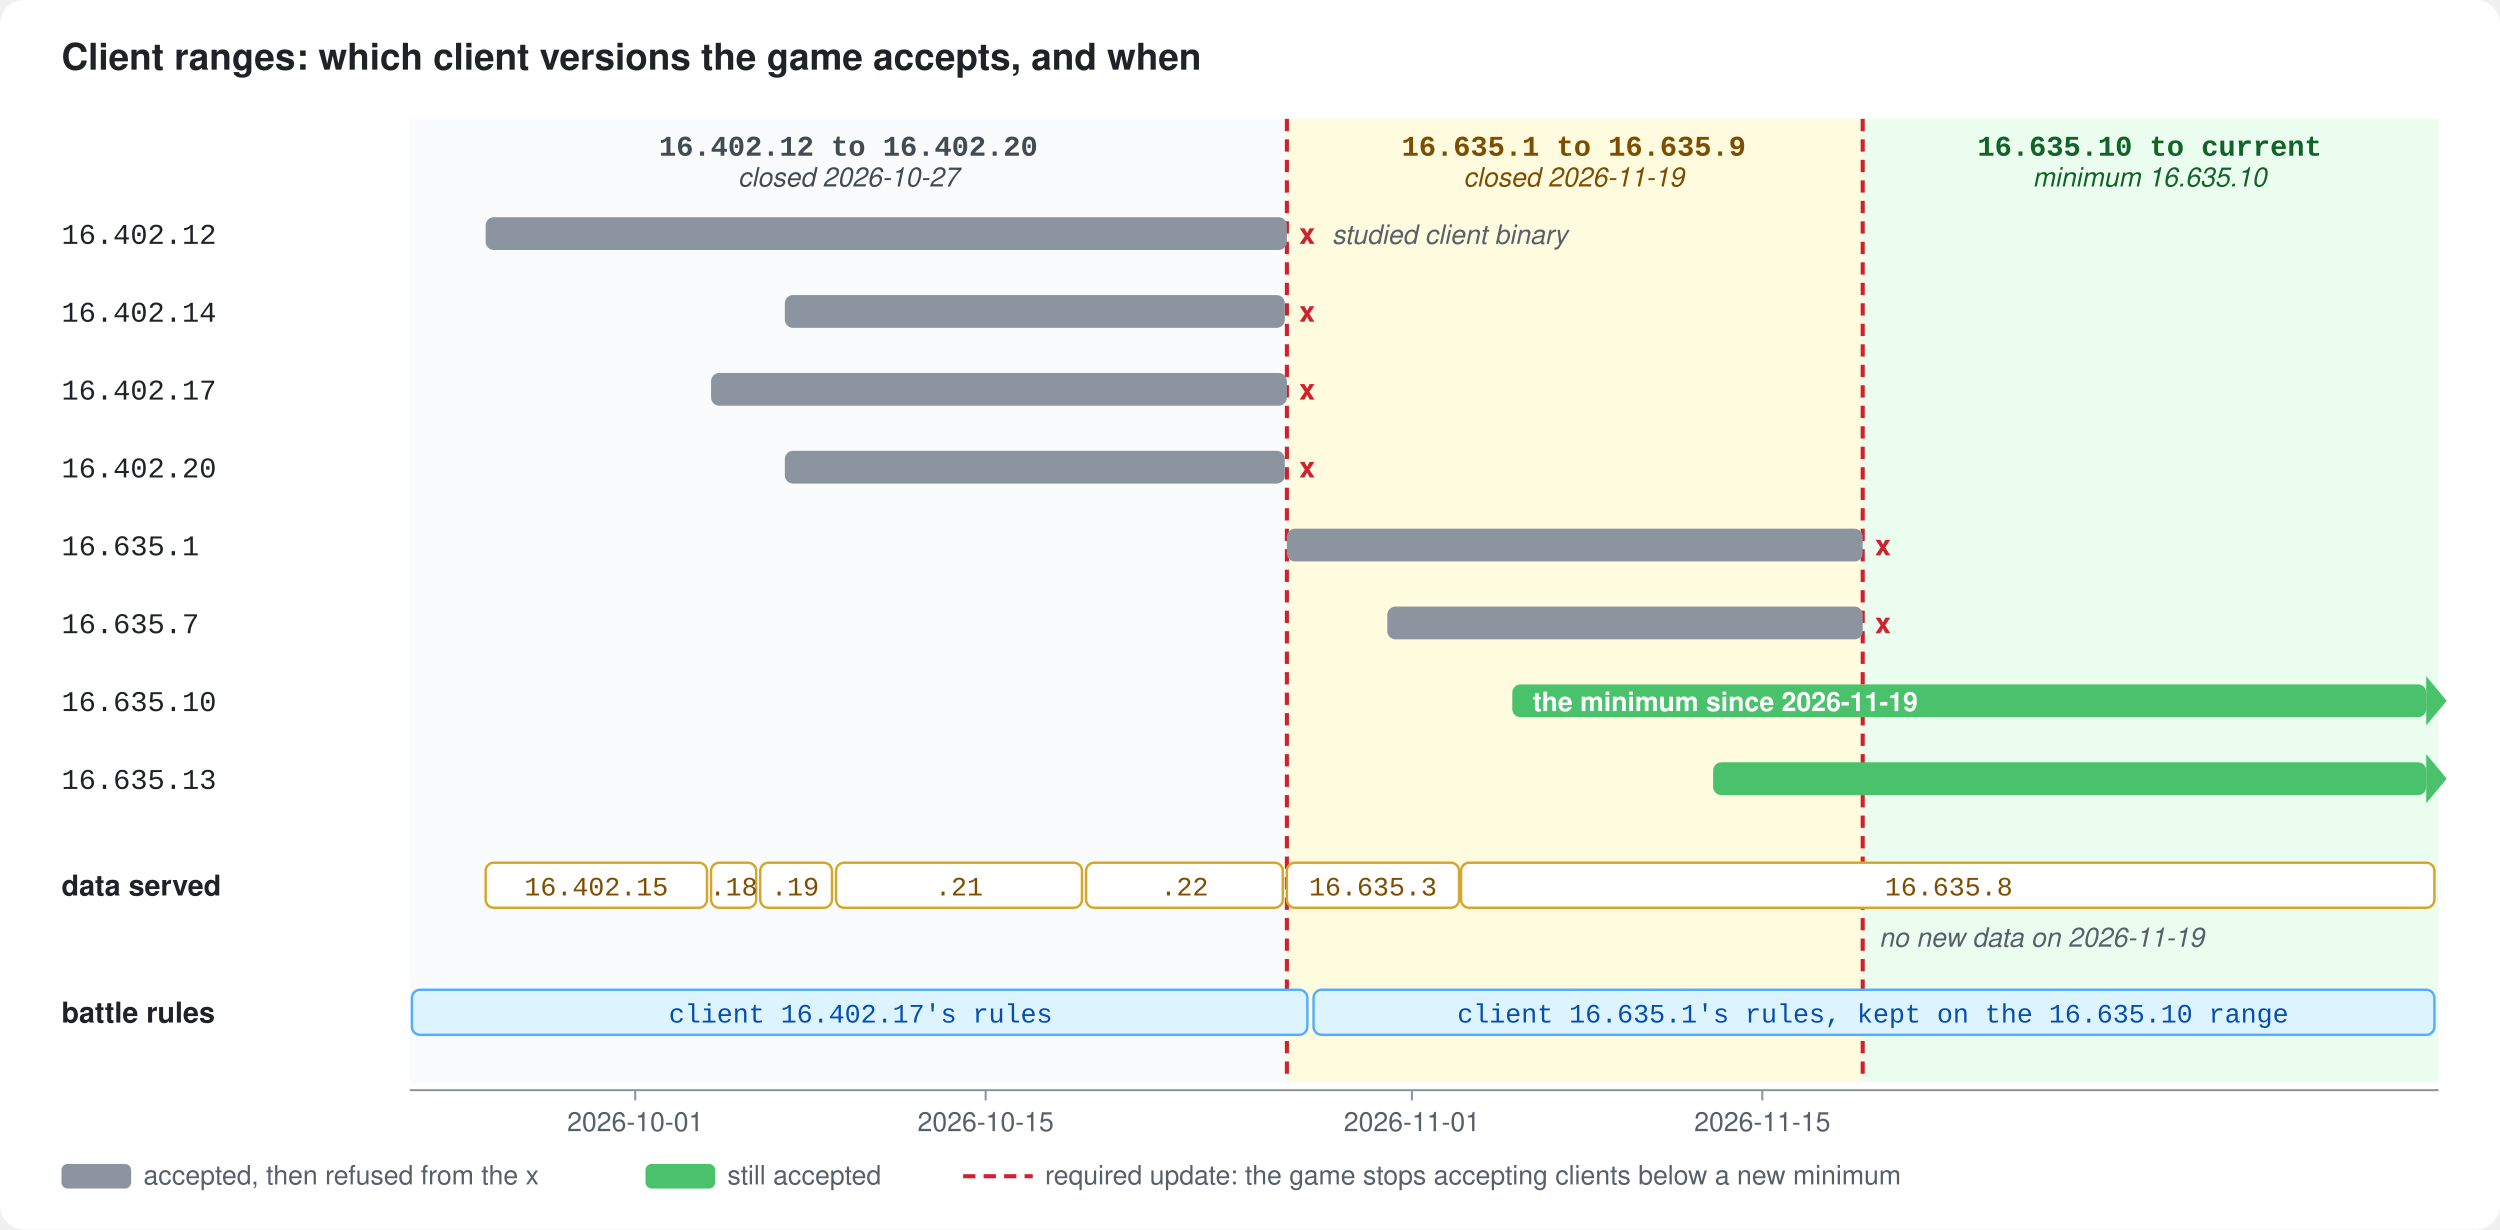
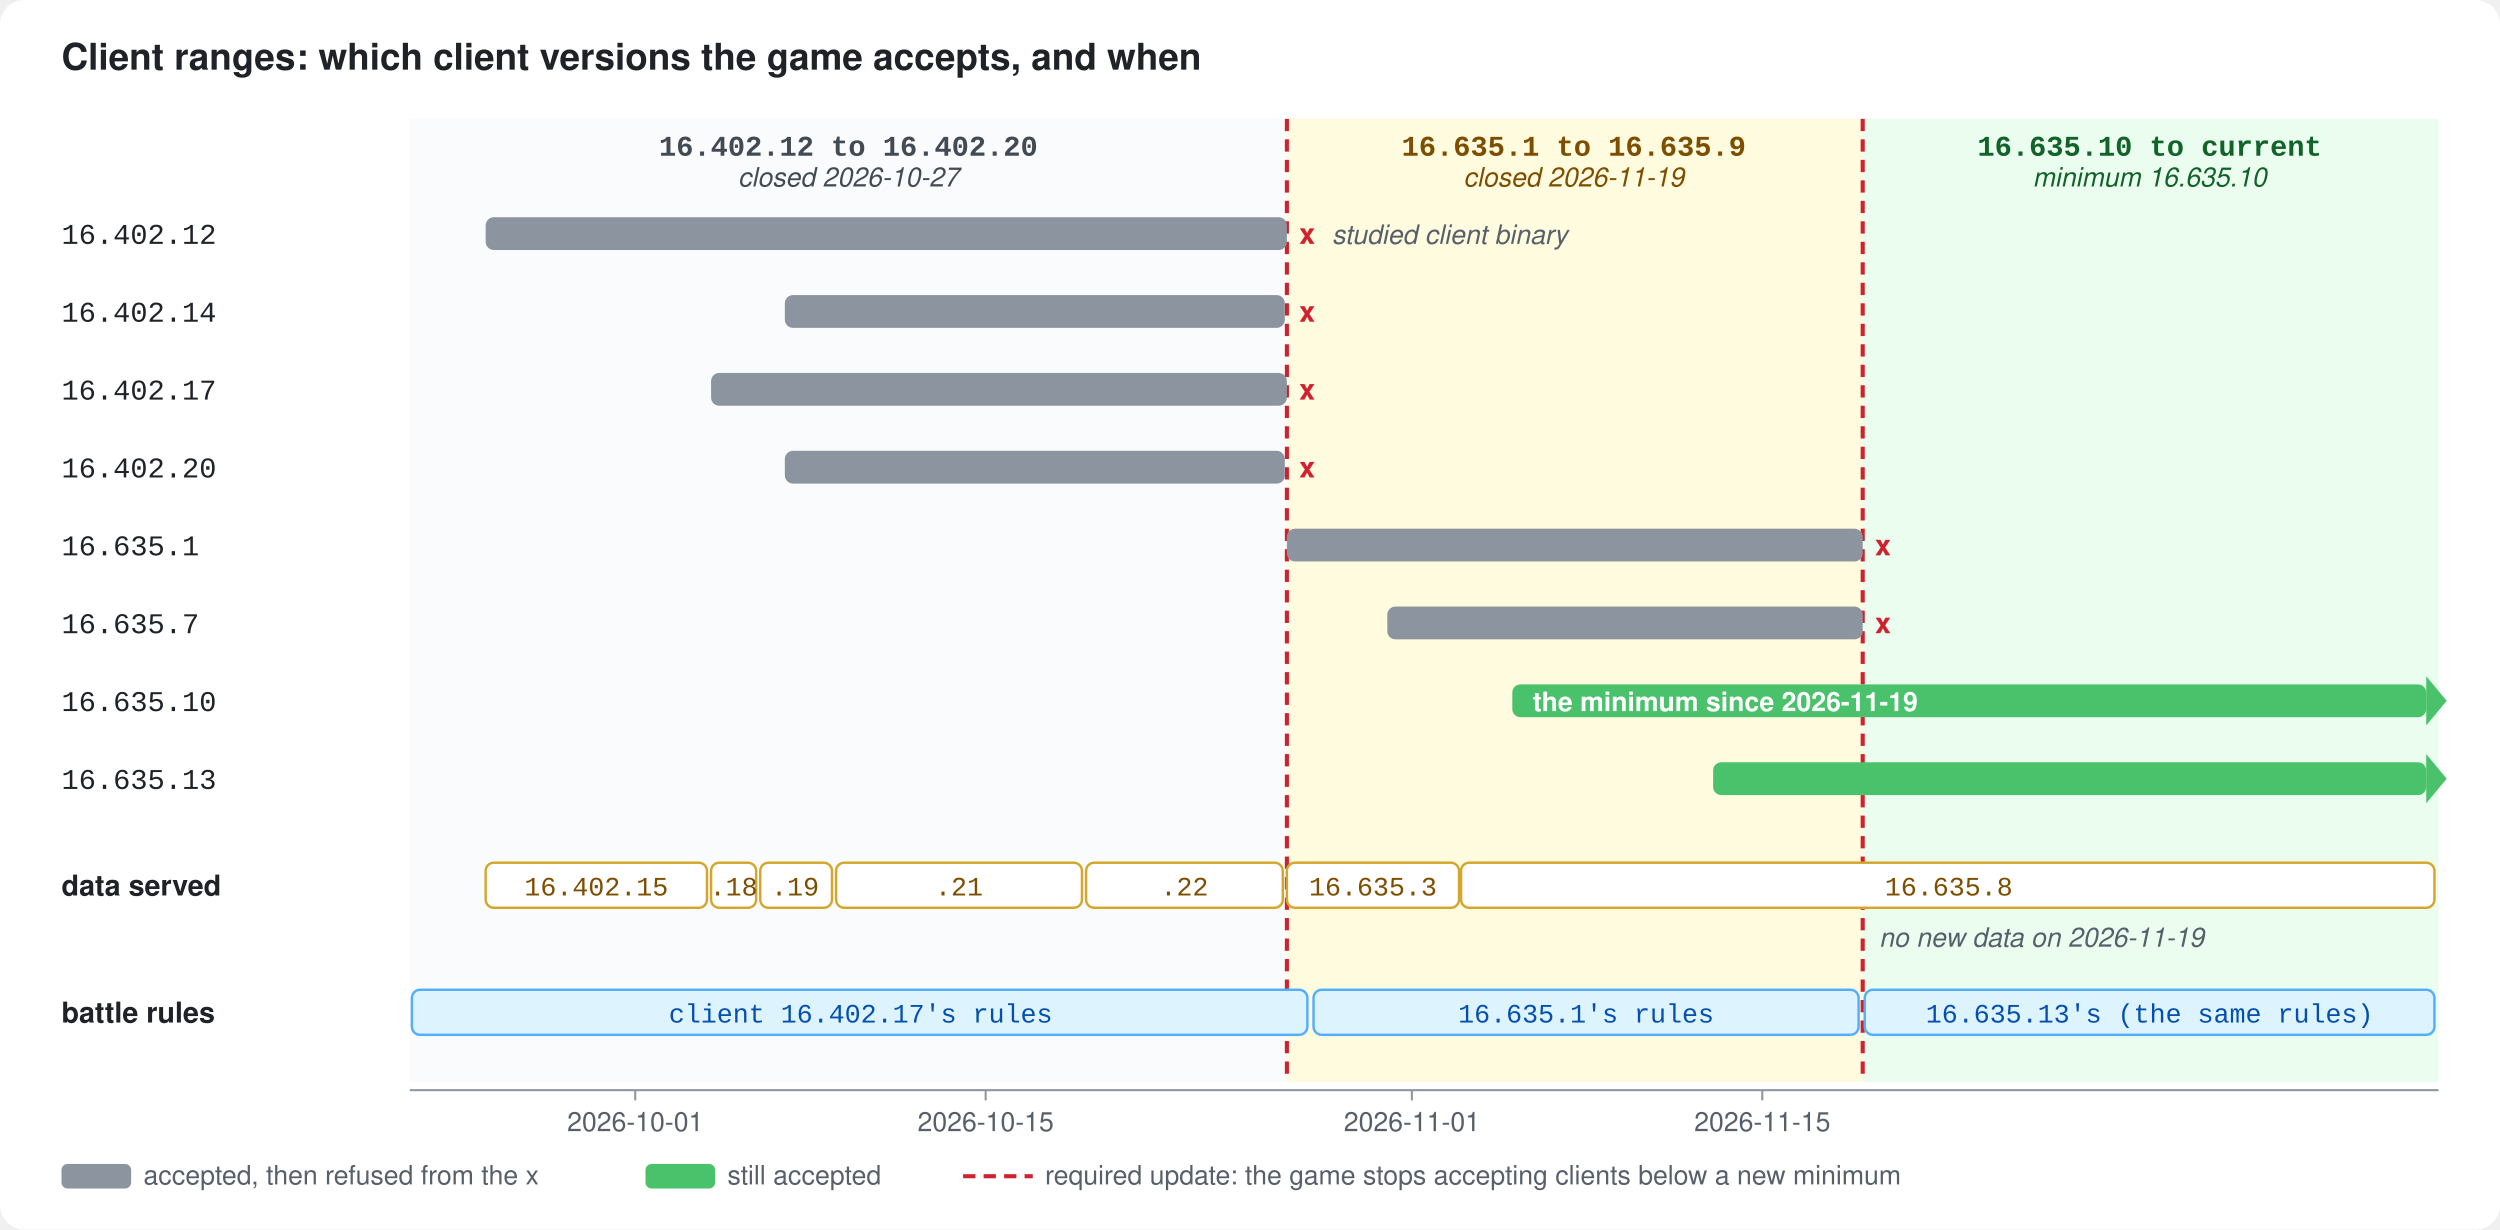
<svg xmlns="http://www.w3.org/2000/svg" width="1220" height="600" viewBox="0 0 1220 600" role="img" aria-label="Client ranges on a timeline: which client versions the game accepted when, the data served, and the battle rules the simulator follows">
  <defs>
    <marker id="head" viewBox="0 0 10 10" refX="9" refY="5" markerWidth="8" markerHeight="8" orient="auto-start-reverse">
      <path d="M0,0 L10,5 L0,10 z" fill="#57606a" />
    </marker>
    <style>.s{font-family:-apple-system, BlinkMacSystemFont, 'Segoe UI', Helvetica, Arial, sans-serif} .m{font-family:ui-monospace, SFMono-Regular, Menlo, Consolas, 'Liberation Mono', monospace; white-space:pre}</style>
  </defs>
  <rect x="0" y="0" width="1220" height="600" rx="12" fill="#ffffff" />
  <text x="30" y="34" class="s" font-size="18" font-weight="600" fill="#1f2328">Client ranges: which client versions the game accepts, and when</text>
  <rect x="200" y="58" width="428" height="470" fill="#f6f8fa" opacity="0.55" />
  <text x="414" y="76" class="m" font-size="14" font-weight="600" text-anchor="middle" fill="#424a53">16.402.12 to 16.402.20</text>
  <text x="414" y="91" class="s" font-size="13" font-style="italic" text-anchor="middle" fill="#424a53">closed 2026-10-27</text>
  <rect x="628" y="58" width="281" height="470" fill="#fff8c5" opacity="0.55" />
  <text x="768" y="76" class="m" font-size="14" font-weight="600" text-anchor="middle" fill="#7d4e00">16.635.1 to 16.635.9</text>
  <text x="768" y="91" class="s" font-size="13" font-style="italic" text-anchor="middle" fill="#7d4e00">closed 2026-11-19</text>
  <rect x="909" y="58" width="281" height="470" fill="#dafbe1" opacity="0.55" />
  <text x="1049" y="76" class="m" font-size="14" font-weight="600" text-anchor="middle" fill="#116329">16.635.10 to current</text>
  <text x="1049" y="91" class="s" font-size="13" font-style="italic" text-anchor="middle" fill="#116329">minimum 16.635.10</text>
  <line x1="200" y1="532" x2="1190" y2="532" stroke="#8c959f" stroke-width="1" />
  <line x1="310" y1="532" x2="310" y2="537" stroke="#8c959f" stroke-width="1" />
  <text x="310" y="552" class="s" font-size="13" text-anchor="middle" fill="#57606a">2026-10-01</text>
  <line x1="481" y1="532" x2="481" y2="537" stroke="#8c959f" stroke-width="1" />
  <text x="481" y="552" class="s" font-size="13" text-anchor="middle" fill="#57606a">2026-10-15</text>
  <line x1="689" y1="532" x2="689" y2="537" stroke="#8c959f" stroke-width="1" />
  <text x="689" y="552" class="s" font-size="13" text-anchor="middle" fill="#57606a">2026-11-01</text>
  <line x1="860" y1="532" x2="860" y2="537" stroke="#8c959f" stroke-width="1" />
  <text x="860" y="552" class="s" font-size="13" text-anchor="middle" fill="#57606a">2026-11-15</text>
  <line x1="628" y1="58" x2="628" y2="528" stroke="#cf222e" stroke-width="2" stroke-dasharray="6 4" />
  <line x1="909" y1="58" x2="909" y2="528" stroke="#cf222e" stroke-width="2" stroke-dasharray="6 4" />
  <text x="30" y="119" class="m" font-size="14" fill="#1f2328">16.402.12</text>
  <rect x="237" y="106" width="391" height="16" rx="4" fill="#8c959f" />
  <text x="634" y="119" class="s" font-size="14" font-weight="600" fill="#cf222e">x</text>
  <text x="650" y="119" class="s" font-size="13" font-style="italic" fill="#57606a">studied client binary</text>
  <text x="30" y="157" class="m" font-size="14" fill="#1f2328">16.402.14</text>
  <rect x="383" y="144" width="244" height="16" rx="4" fill="#8c959f" />
  <text x="634" y="157" class="s" font-size="14" font-weight="600" fill="#cf222e">x</text>
  <text x="30" y="195" class="m" font-size="14" fill="#1f2328">16.402.17</text>
  <rect x="347" y="182" width="281" height="16" rx="4" fill="#8c959f" />
  <text x="634" y="195" class="s" font-size="14" font-weight="600" fill="#cf222e">x</text>
  <text x="30" y="233" class="m" font-size="14" fill="#1f2328">16.402.20</text>
  <rect x="383" y="220" width="244" height="16" rx="4" fill="#8c959f" />
  <text x="634" y="233" class="s" font-size="14" font-weight="600" fill="#cf222e">x</text>
  <text x="30" y="271" class="m" font-size="14" fill="#1f2328">16.635.1</text>
  <rect x="628" y="258" width="281" height="16" rx="4" fill="#8c959f" />
  <text x="915" y="271" class="s" font-size="14" font-weight="600" fill="#cf222e">x</text>
  <text x="30" y="309" class="m" font-size="14" fill="#1f2328">16.635.7</text>
  <rect x="677" y="296" width="232" height="16" rx="4" fill="#8c959f" />
  <text x="915" y="309" class="s" font-size="14" font-weight="600" fill="#cf222e">x</text>
  <text x="30" y="347" class="m" font-size="14" fill="#1f2328">16.635.10</text>
  <rect x="738" y="334" width="446" height="16" rx="4" fill="#4ac26b" />
  <path d="M1184,330 L1194,342 L1184,354 z" fill="#4ac26b" />
  <text x="748" y="347" class="s" font-size="13" font-weight="600" fill="#ffffff">the minimum since 2026-11-19</text>
  <text x="30" y="385" class="m" font-size="14" fill="#1f2328">16.635.13</text>
  <rect x="836" y="372" width="348" height="16" rx="4" fill="#4ac26b" />
  <path d="M1184,368 L1194,380 L1184,392 z" fill="#4ac26b" />
  <text x="30" y="437" class="s" font-size="14" font-weight="600" fill="#1f2328">data served</text>
  <rect x="237" y="421" width="108" height="22" rx="4" fill="#ffffff" stroke="#d4a72c" stroke-width="1.2" />
  <text x="291" y="437" class="m" font-size="13" text-anchor="middle" fill="#7d4e00">16.402.15</text>
  <rect x="347" y="421" width="22" height="22" rx="4" fill="#ffffff" stroke="#d4a72c" stroke-width="1.2" />
  <text x="358" y="437" class="m" font-size="13" text-anchor="middle" fill="#7d4e00">.18</text>
  <rect x="371" y="421" width="35" height="22" rx="4" fill="#ffffff" stroke="#d4a72c" stroke-width="1.2" />
  <text x="388" y="437" class="m" font-size="13" text-anchor="middle" fill="#7d4e00">.19</text>
  <rect x="408" y="421" width="120" height="22" rx="4" fill="#ffffff" stroke="#d4a72c" stroke-width="1.2" />
  <text x="468" y="437" class="m" font-size="13" text-anchor="middle" fill="#7d4e00">.21</text>
  <rect x="530" y="421" width="96" height="22" rx="4" fill="#ffffff" stroke="#d4a72c" stroke-width="1.2" />
  <text x="578" y="437" class="m" font-size="13" text-anchor="middle" fill="#7d4e00">.22</text>
  <rect x="628" y="421" width="84" height="22" rx="4" fill="#ffffff" stroke="#d4a72c" stroke-width="1.2" />
  <text x="670" y="437" class="m" font-size="13" text-anchor="middle" fill="#7d4e00">16.635.3</text>
  <rect x="713" y="421" width="475" height="22" rx="4" fill="#ffffff" stroke="#d4a72c" stroke-width="1.2" />
  <text x="951" y="437" class="m" font-size="13" text-anchor="middle" fill="#7d4e00">16.635.8</text>
  <text x="917" y="462" class="s" font-size="13" font-style="italic" fill="#57606a">no new data on 2026-11-19</text>
  <text x="30" y="499" class="s" font-size="14" font-weight="600" fill="#1f2328">battle rules</text>
  <rect x="201" y="483" width="437" height="22" rx="4" fill="#ddf4ff" stroke="#54aeff" stroke-width="1.2" />
  <text x="420" y="499" class="m" font-size="13" text-anchor="middle" fill="#0550ae">client 16.402.17's rules</text>
-   <rect x="641" y="483" width="547" height="22" rx="4" fill="#ddf4ff" stroke="#54aeff" stroke-width="1.2" />
-   <text x="914" y="499" class="m" font-size="13" text-anchor="middle" fill="#0550ae">client 16.635.1's rules, kept on the 16.635.10 range</text>
+   <rect x="641" y="483" width="266" height="22" rx="4" fill="#ddf4ff" stroke="#54aeff" stroke-width="1.2" />
+   <text x="774" y="499" class="m" font-size="13" text-anchor="middle" fill="#0550ae">16.635.1's rules</text>
+   <rect x="910" y="483" width="278" height="22" rx="4" fill="#ddf4ff" stroke="#54aeff" stroke-width="1.2" />
+   <text x="1049" y="499" class="m" font-size="13" text-anchor="middle" fill="#0550ae">16.635.13's (the same rules)</text>
  <rect x="30" y="568" width="34" height="12" rx="3" fill="#8c959f" />
  <text x="70" y="578" class="s" font-size="13" fill="#57606a">accepted, then refused from the x</text>
  <rect x="315" y="568" width="34" height="12" rx="3" fill="#4ac26b" />
  <text x="355" y="578" class="s" font-size="13" fill="#57606a">still accepted</text>
  <line x1="470" y1="574" x2="504" y2="574" stroke="#cf222e" stroke-width="2" stroke-dasharray="6 4" />
  <text x="510" y="578" class="s" font-size="13" fill="#57606a">required update: the game stops accepting clients below a new minimum</text>
</svg>
